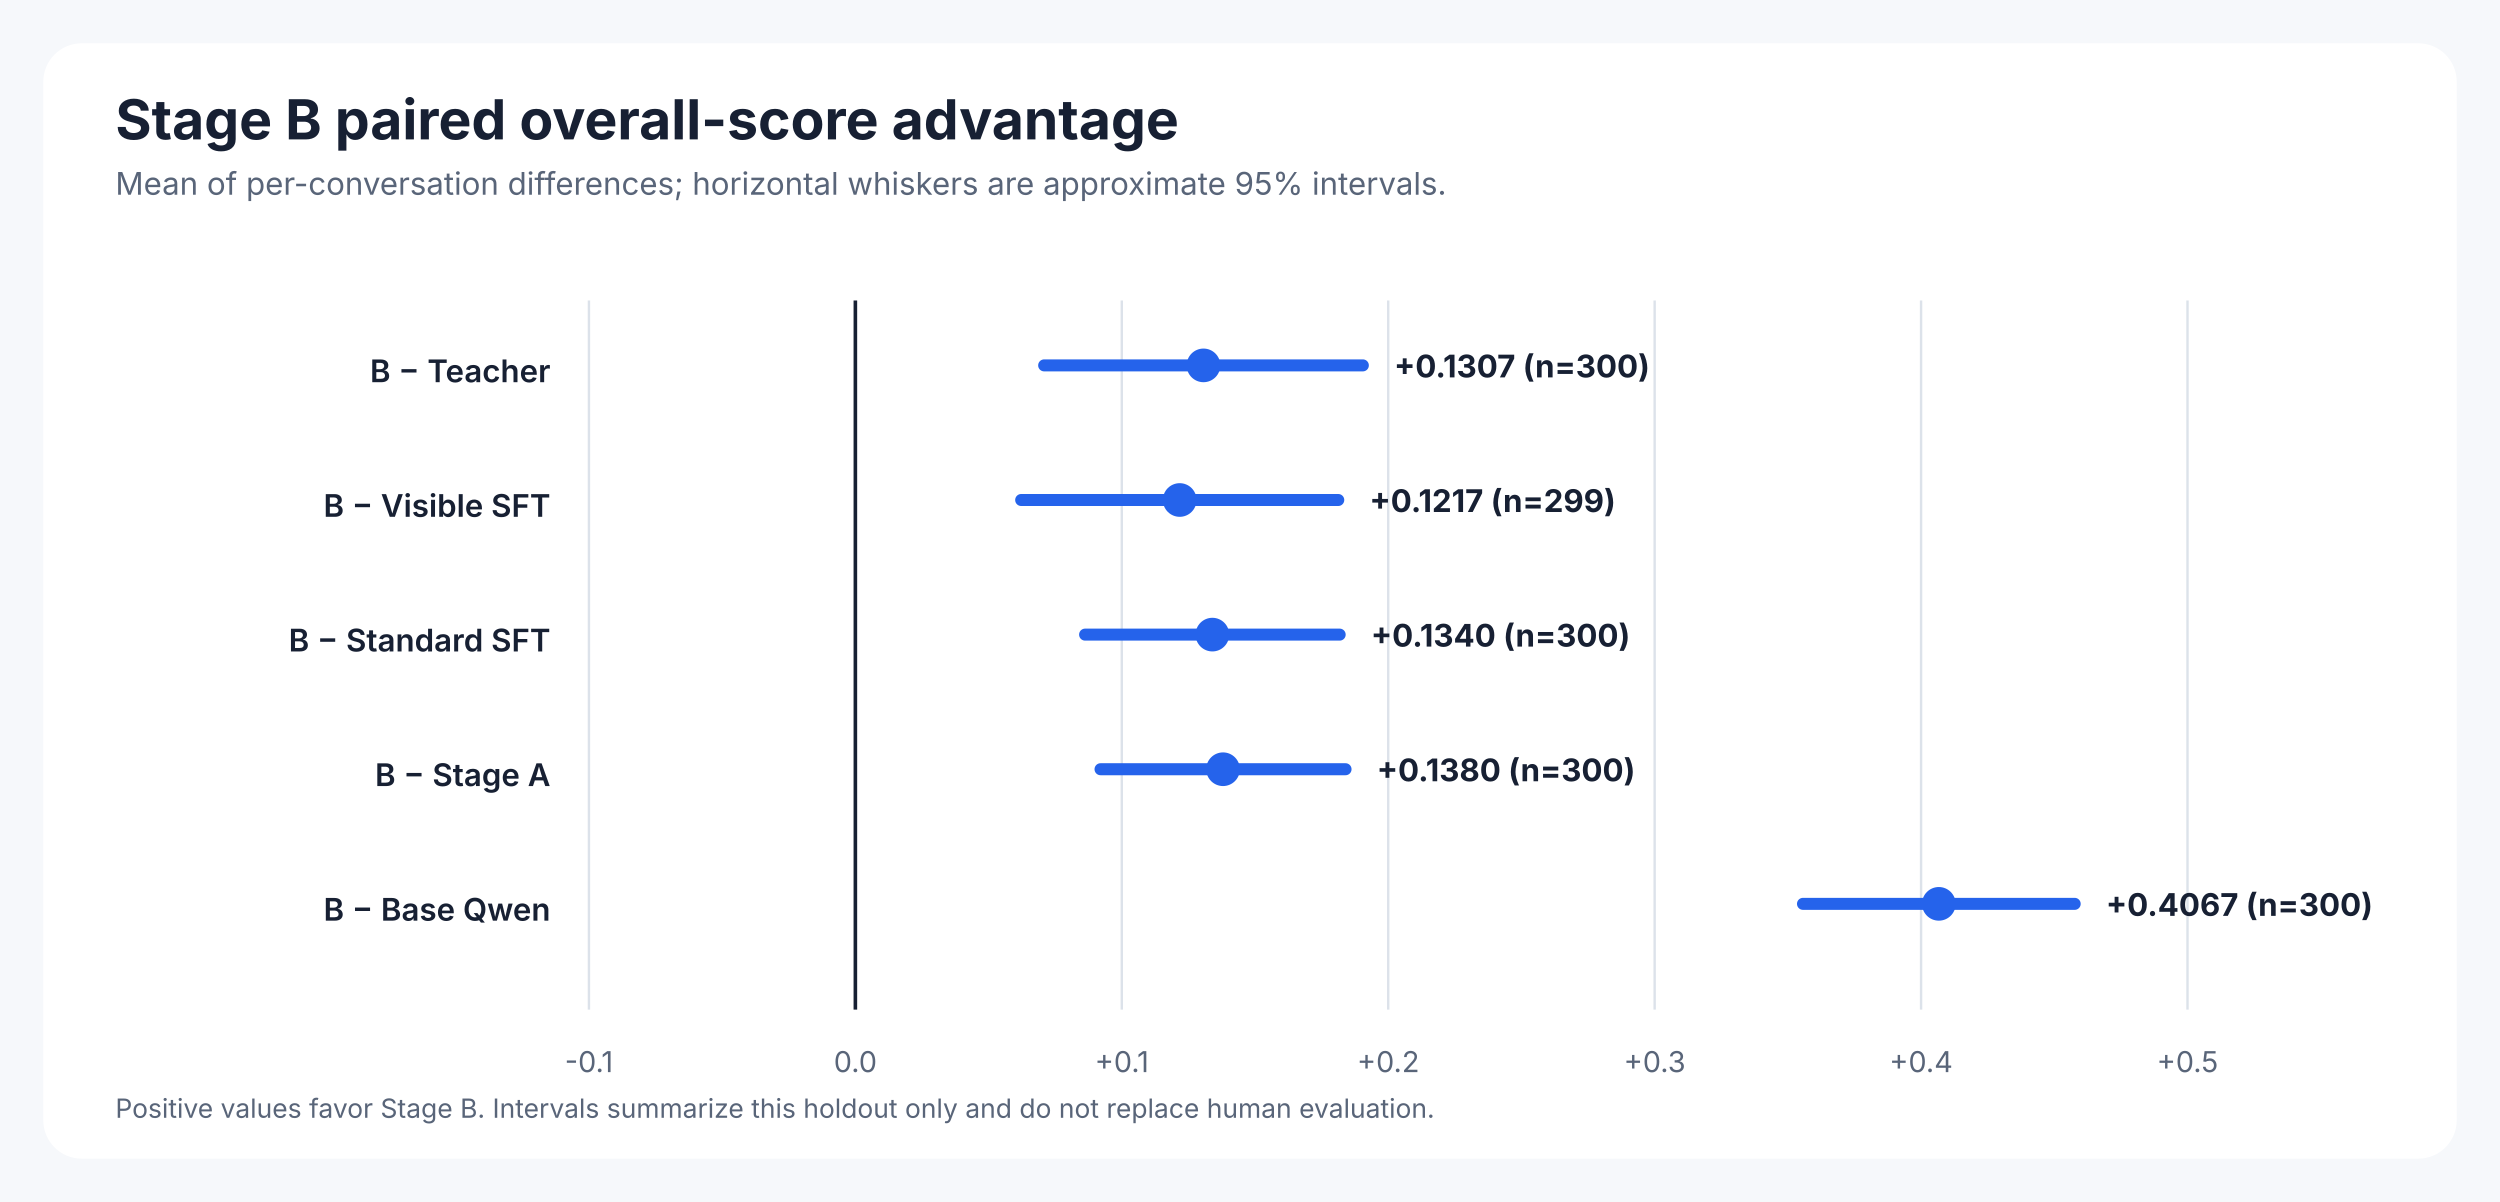
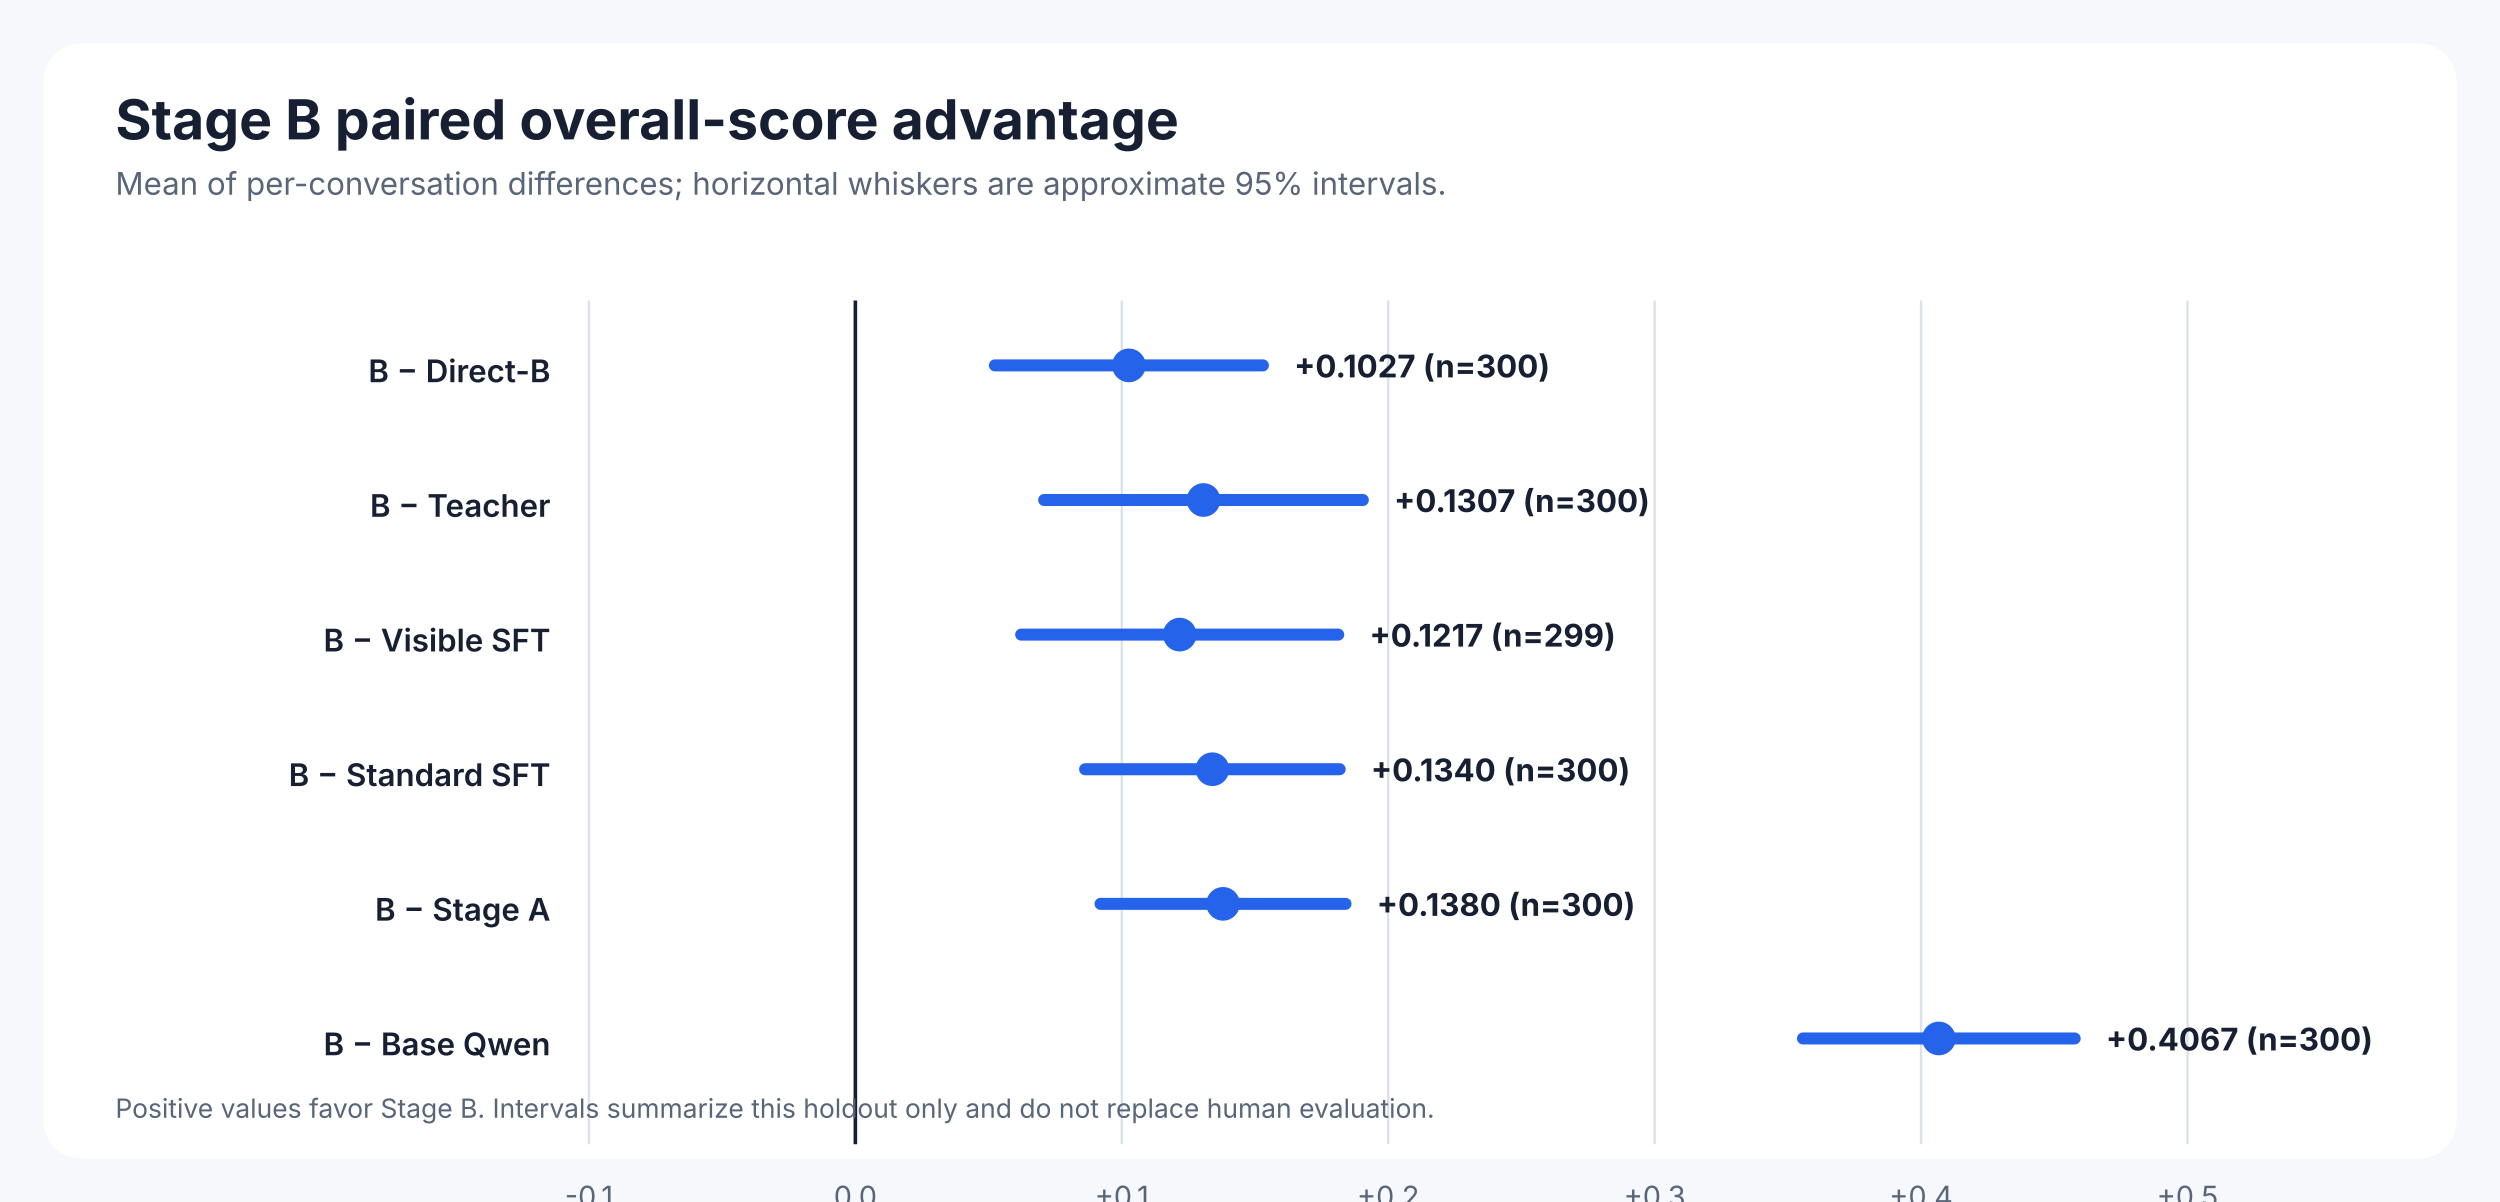
<svg xmlns="http://www.w3.org/2000/svg" width="1040" height="500" viewBox="0 0 1040 500" role="img" aria-labelledby="title desc">
  <style>
    text { font-family: Inter, Arial, sans-serif; fill: #172033; }
    .title { font-size: 23px; font-weight: 700; } .subtitle { font-size: 13px; fill: #596579; }
    .axis { font-size: 12px; fill: #596579; } .label { font-size: 13px; font-weight: 600; }
    .value { font-size: 13px; font-weight: 700; } .small { font-size: 11px; fill: #596579; }
  </style>
  <rect width="100%" height="100%" fill="#f6f8fb" />
  <rect x="18" y="18" width="1004" height="464" rx="16" fill="#ffffff" />
  <text x="48" y="58" class="title">Stage B paired overall-score advantage</text>
  <text x="48" y="81" class="subtitle">Mean of per-conversation differences; horizontal whiskers are approximate 95% intervals.</text>
-   <line x1="245" y1="125" x2="245" y2="420" stroke="#dce2ea" stroke-width="1" />
-   <text x="245" y="446" text-anchor="middle" class="axis">-0.1</text>
-   <line x1="355.833" y1="125" x2="355.833" y2="420" stroke="#172033" stroke-width="1.5" />
-   <text x="355.833" y="446" text-anchor="middle" class="axis">0.0</text>
-   <line x1="466.667" y1="125" x2="466.667" y2="420" stroke="#dce2ea" stroke-width="1" />
-   <text x="466.667" y="446" text-anchor="middle" class="axis">+0.1</text>
-   <line x1="577.5" y1="125" x2="577.5" y2="420" stroke="#dce2ea" stroke-width="1" />
-   <text x="577.5" y="446" text-anchor="middle" class="axis">+0.2</text>
-   <line x1="688.333" y1="125" x2="688.333" y2="420" stroke="#dce2ea" stroke-width="1" />
-   <text x="688.333" y="446" text-anchor="middle" class="axis">+0.3</text>
-   <line x1="799.167" y1="125" x2="799.167" y2="420" stroke="#dce2ea" stroke-width="1" />
-   <text x="799.167" y="446" text-anchor="middle" class="axis">+0.4</text>
-   <line x1="910" y1="125" x2="910" y2="420" stroke="#dce2ea" stroke-width="1" />
-   <text x="910" y="446" text-anchor="middle" class="axis">+0.5</text>
-   <text x="229" y="159" text-anchor="end" class="label">B − Teacher</text>
-   <line x1="434.37" y1="152" x2="566.941" y2="152" stroke="#2563eb" stroke-width="5" stroke-linecap="round" />
-   <circle cx="500.656" cy="152" r="7" fill="#2563eb" />
-   <text x="579.941" y="157" class="value">+0.1307 (n=300)</text>
-   <text x="229" y="215" text-anchor="end" class="label">B − Visible SFT</text>
-   <line x1="424.809" y1="208" x2="556.713" y2="208" stroke="#2563eb" stroke-width="5" stroke-linecap="round" />
-   <circle cx="490.761" cy="208" r="7" fill="#2563eb" />
-   <text x="569.713" y="213" class="value">+0.1217 (n=299)</text>
-   <text x="229" y="271" text-anchor="end" class="label">B − Standard SFT</text>
-   <line x1="451.4" y1="264" x2="557.3" y2="264" stroke="#2563eb" stroke-width="5" stroke-linecap="round" />
-   <circle cx="504.35" cy="264" r="7" fill="#2563eb" />
-   <text x="570.3" y="269" class="value">+0.1340 (n=300)</text>
-   <text x="229" y="327" text-anchor="end" class="label">B − Stage A</text>
-   <line x1="457.821" y1="320" x2="559.745" y2="320" stroke="#2563eb" stroke-width="5" stroke-linecap="round" />
-   <circle cx="508.783" cy="320" r="7" fill="#2563eb" />
-   <text x="572.745" y="325" class="value">+0.1380 (n=300)</text>
-   <text x="229" y="383" text-anchor="end" class="label">B − Base Qwen</text>
-   <line x1="750.043" y1="376" x2="863.069" y2="376" stroke="#2563eb" stroke-width="5" stroke-linecap="round" />
-   <circle cx="806.556" cy="376" r="7" fill="#2563eb" />
-   <text x="876.069" y="381" class="value">+0.4067 (n=300)</text>
+   <line x1="245" y1="125" x2="245" y2="476" stroke="#dce2ea" stroke-width="1" />
+   <text x="245" y="502" text-anchor="middle" class="axis">-0.1</text>
+   <line x1="355.833" y1="125" x2="355.833" y2="476" stroke="#172033" stroke-width="1.5" />
+   <text x="355.833" y="502" text-anchor="middle" class="axis">0.0</text>
+   <line x1="466.667" y1="125" x2="466.667" y2="476" stroke="#dce2ea" stroke-width="1" />
+   <text x="466.667" y="502" text-anchor="middle" class="axis">+0.1</text>
+   <line x1="577.5" y1="125" x2="577.5" y2="476" stroke="#dce2ea" stroke-width="1" />
+   <text x="577.5" y="502" text-anchor="middle" class="axis">+0.2</text>
+   <line x1="688.333" y1="125" x2="688.333" y2="476" stroke="#dce2ea" stroke-width="1" />
+   <text x="688.333" y="502" text-anchor="middle" class="axis">+0.3</text>
+   <line x1="799.167" y1="125" x2="799.167" y2="476" stroke="#dce2ea" stroke-width="1" />
+   <text x="799.167" y="502" text-anchor="middle" class="axis">+0.4</text>
+   <line x1="910" y1="125" x2="910" y2="476" stroke="#dce2ea" stroke-width="1" />
+   <text x="910" y="502" text-anchor="middle" class="axis">+0.5</text>
+   <text x="229" y="159" text-anchor="end" class="label">B − Direct-B</text>
+   <line x1="413.873" y1="152" x2="525.372" y2="152" stroke="#2563eb" stroke-width="5" stroke-linecap="round" />
+   <circle cx="469.622" cy="152" r="7" fill="#2563eb" />
+   <text x="538.372" y="157" class="value">+0.1027 (n=300)</text>
+   <text x="229" y="215" text-anchor="end" class="label">B − Teacher</text>
+   <line x1="434.37" y1="208" x2="566.941" y2="208" stroke="#2563eb" stroke-width="5" stroke-linecap="round" />
+   <circle cx="500.656" cy="208" r="7" fill="#2563eb" />
+   <text x="579.941" y="213" class="value">+0.1307 (n=300)</text>
+   <text x="229" y="271" text-anchor="end" class="label">B − Visible SFT</text>
+   <line x1="424.809" y1="264" x2="556.713" y2="264" stroke="#2563eb" stroke-width="5" stroke-linecap="round" />
+   <circle cx="490.761" cy="264" r="7" fill="#2563eb" />
+   <text x="569.713" y="269" class="value">+0.1217 (n=299)</text>
+   <text x="229" y="327" text-anchor="end" class="label">B − Standard SFT</text>
+   <line x1="451.4" y1="320" x2="557.3" y2="320" stroke="#2563eb" stroke-width="5" stroke-linecap="round" />
+   <circle cx="504.35" cy="320" r="7" fill="#2563eb" />
+   <text x="570.3" y="325" class="value">+0.1340 (n=300)</text>
+   <text x="229" y="383" text-anchor="end" class="label">B − Stage A</text>
+   <line x1="457.821" y1="376" x2="559.745" y2="376" stroke="#2563eb" stroke-width="5" stroke-linecap="round" />
+   <circle cx="508.783" cy="376" r="7" fill="#2563eb" />
+   <text x="572.745" y="381" class="value">+0.1380 (n=300)</text>
+   <text x="229" y="439" text-anchor="end" class="label">B − Base Qwen</text>
+   <line x1="750.043" y1="432" x2="863.069" y2="432" stroke="#2563eb" stroke-width="5" stroke-linecap="round" />
+   <circle cx="806.556" cy="432" r="7" fill="#2563eb" />
+   <text x="876.069" y="437" class="value">+0.4067 (n=300)</text>
  <text x="48" y="465" class="small">Positive values favor Stage B. Intervals summarize this holdout only and do not replace human evaluation.</text>
</svg>
